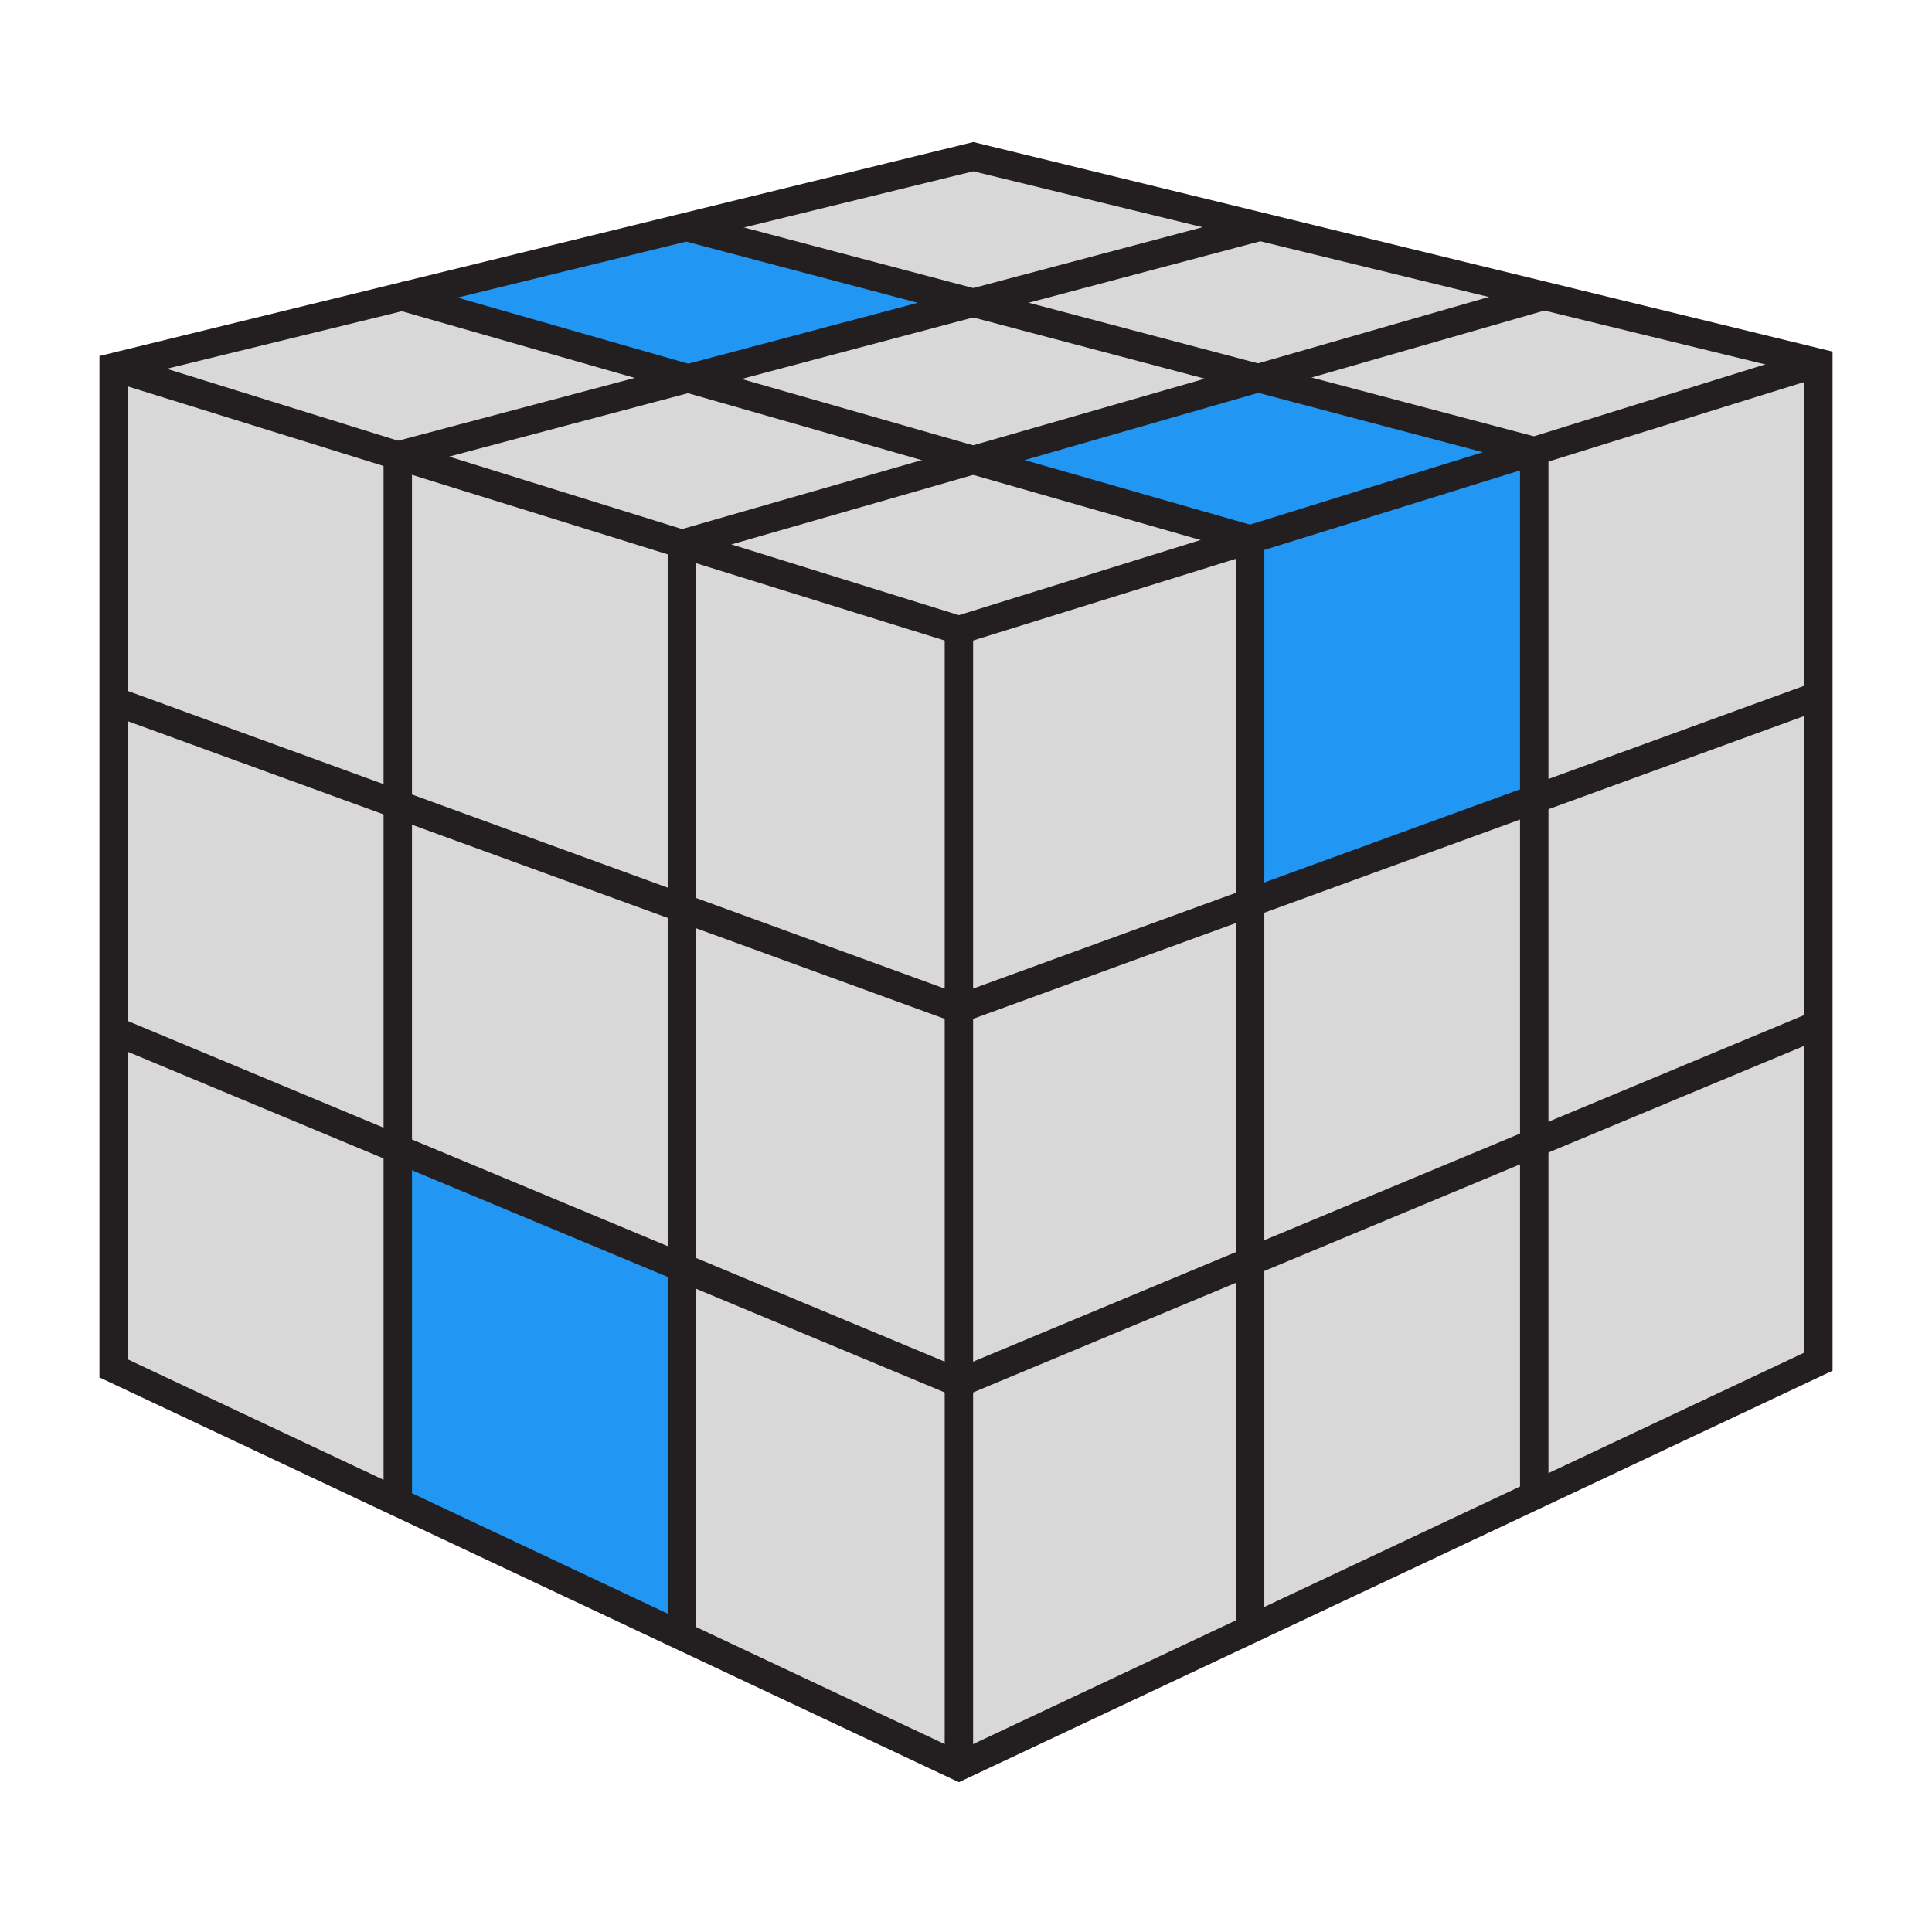
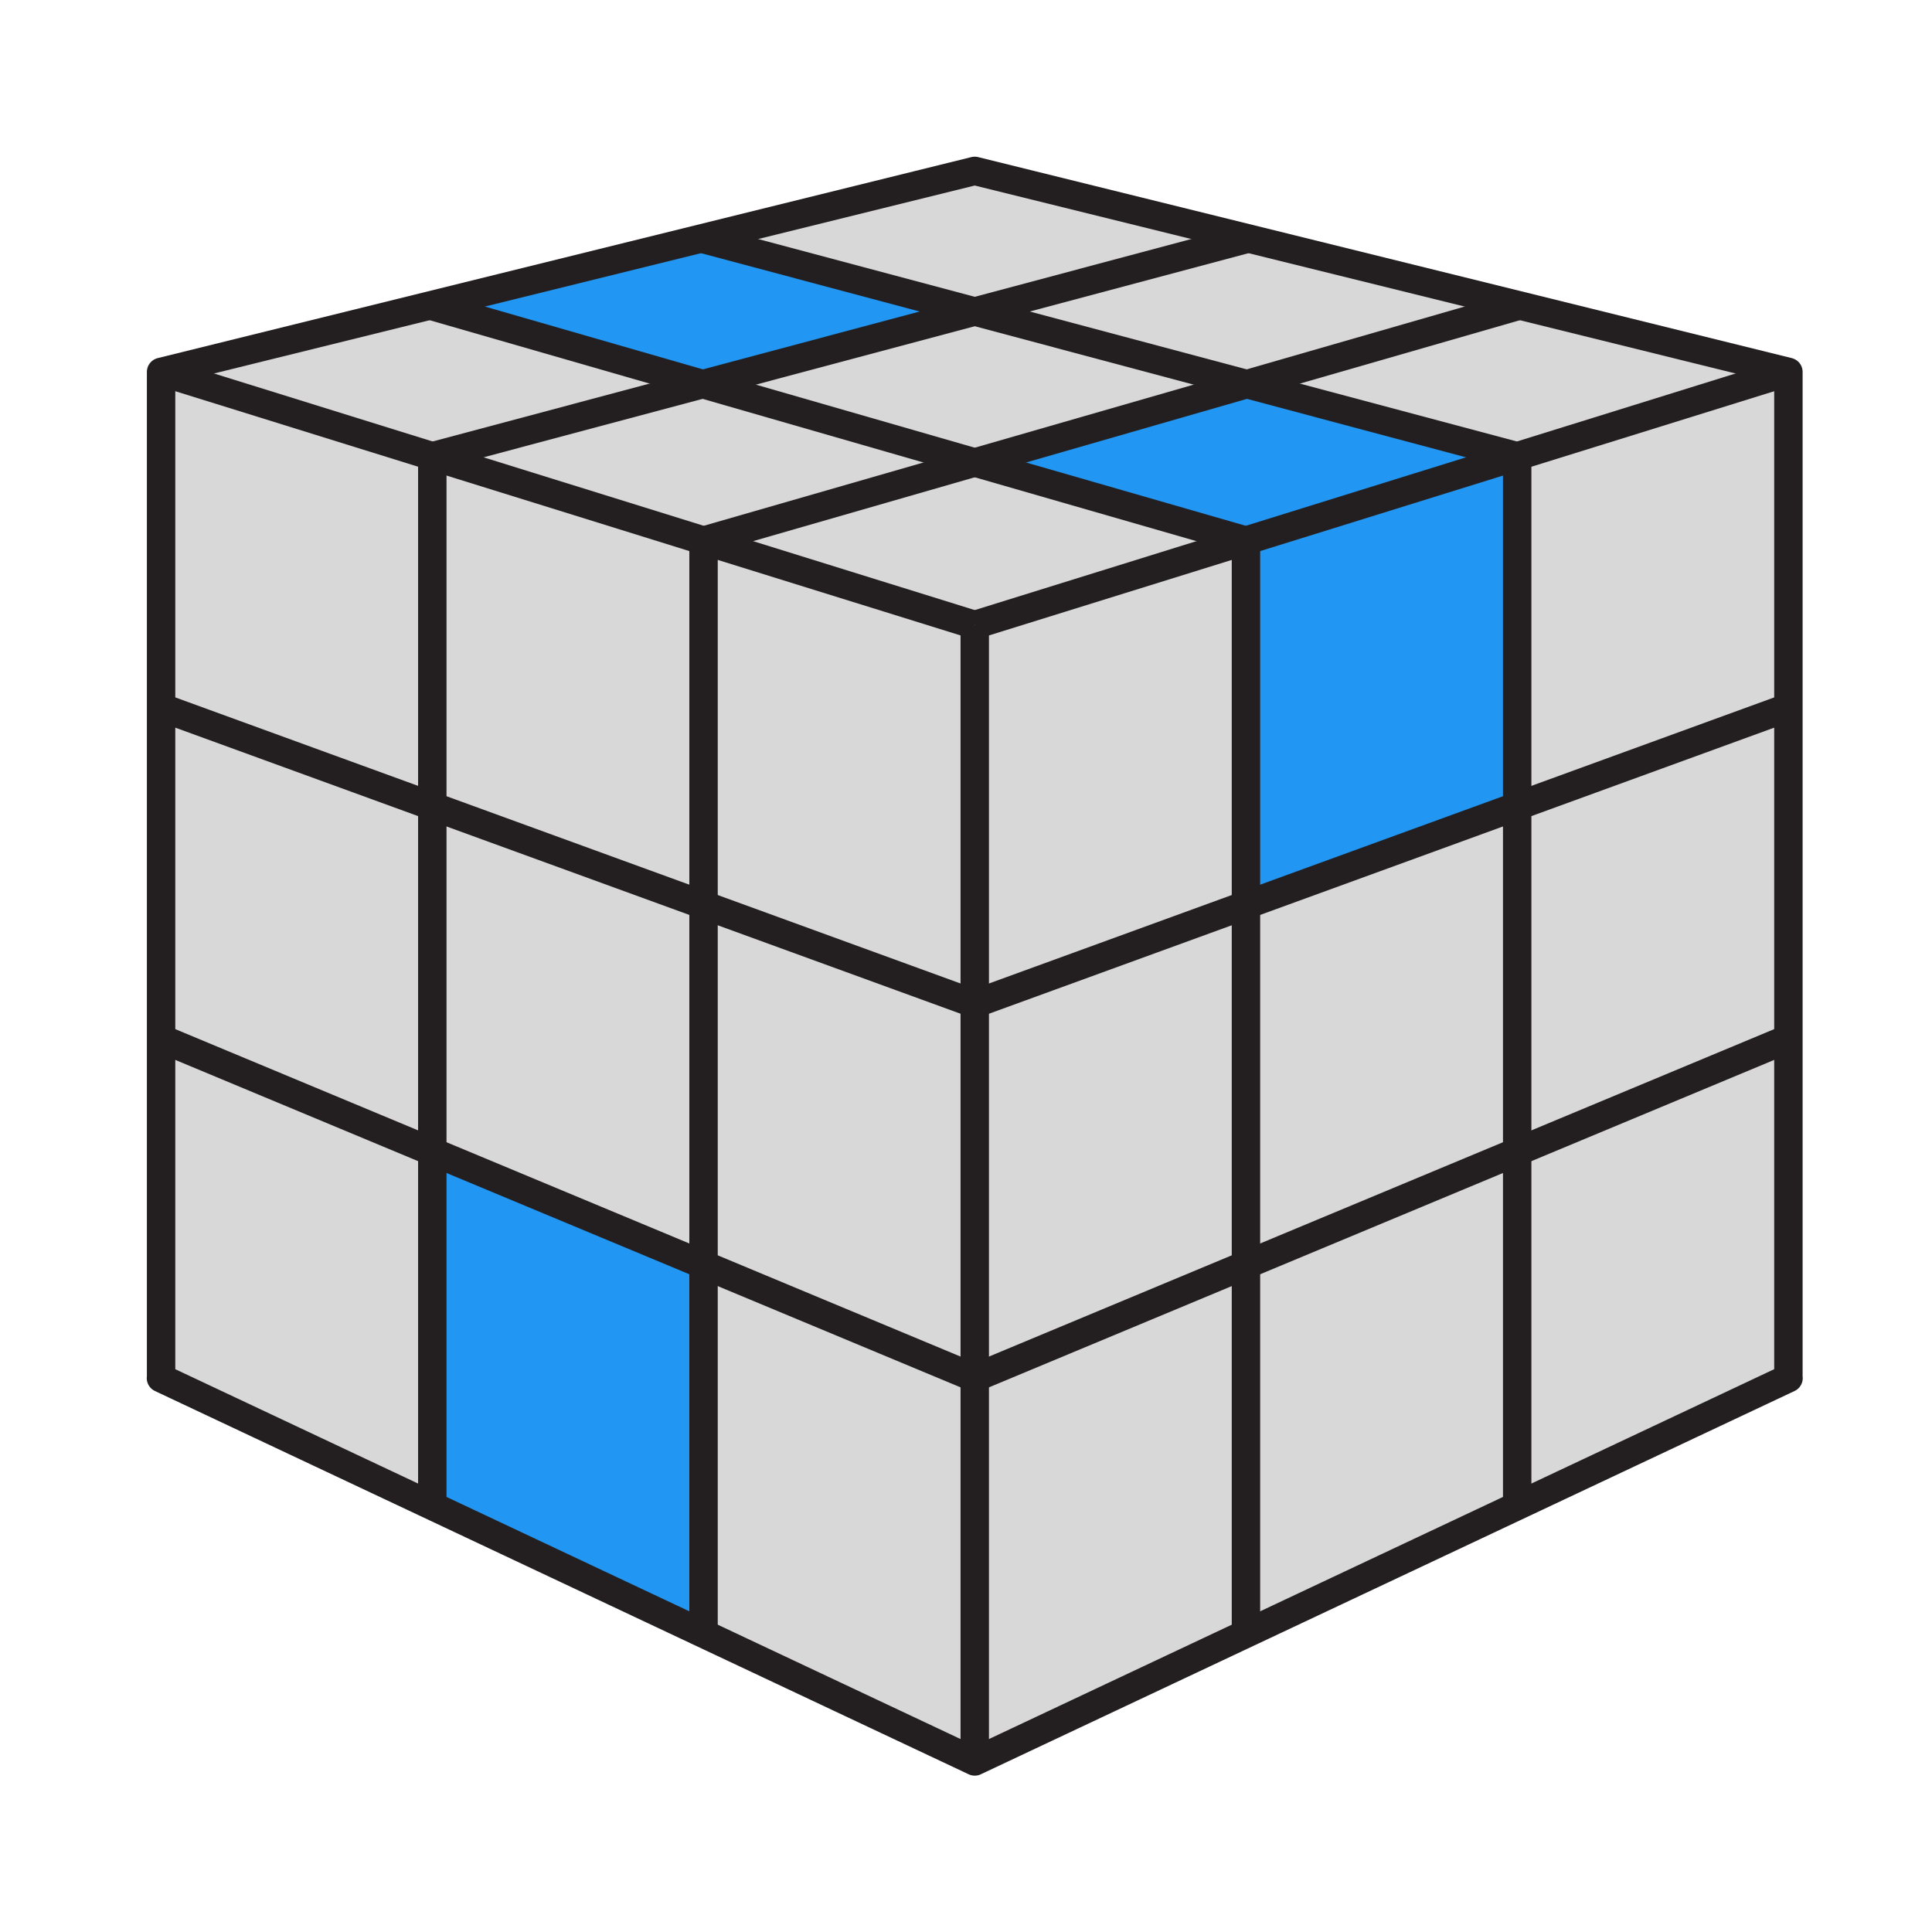
<svg xmlns="http://www.w3.org/2000/svg" width="136px" height="136px" viewBox="0 0 136 136" version="1.1">
  <g id="3x3x3/roux/eo/2t2b-a" stroke="none" stroke-width="1" fill="none" fill-rule="evenodd">
    <g id="3x3x3/3D">
-       <g id="Front" transform="translate(8, 25.8457)">
+       <g id="Right" transform="translate(68.5, 25.5352)">
+         <g id="Bottom" transform="translate(0, 46.5869)" fill="#D8D8D8">
+           <polygon id="RBB" points="57.392 0.913 57.392 24.894 38.299 33.887 38.3 8.949" />
+           <polygon id="RBM" points="38.299 8.949 38.299 33.887 19.208 42.88 19.207 16.91" />
+           <polygon id="RBF" points="0.116 24.854 19.207 16.91 19.207 42.88 0.116 51.872" />
+         </g>
+         <g id="Equator" transform="translate(0, 23.4404)" fill="#D8D8D8">
+           <polygon id="REB" points="57.392 0.817 57.392 24.134 38.3 32.096 38.3 7.773" />
+           <polygon id="REM" points="38.299 7.773 38.299 32.095 19.208 40.056 19.208 14.729" />
+           <polygon id="REF" points="0 21.684 19.207 14.729 19.207 40.056 0.116 48" />
+         </g>
+         <g id="Top">
+           <polygon id="RTB" fill="#D8D8D8" points="57.392 0.645 57.392 24.257 38.299 31.214 38.299 6.603" />
+           <polygon id="RTM" fill="#2196F3" points="38.3 31.214 19.208 38.17 19.208 12.522 38.299 6.603" />
+           <polygon id="RTF" fill="#D8D8D8" points="0.116 18.459 19.208 12.522 19.207 38.17 2.27920793e-14 45.125" />
+         </g>
+       </g>
+       <g id="Front" transform="translate(11, 25.8457)">
        <g id="Bottom" transform="translate(0, 46.6934)">
-           <polygon id="FBR" fill="#D8D8D8" points="59.5 24.811 59.5 51.812 40 42.627 40 16.68" />
-           <polygon id="FBM" fill="#2196F3" points="40 16.68 40 42.627 20 33.207 20 8.34" />
-           <polygon id="FBL" fill="#D8D8D8" points="0 -5.68434189e-14 20 8.34 20 33.207 0 23.787" />
+           <polygon id="FBR" fill="#D8D8D8" points="57.616 24.455 57.616 51.481 38.524 42.463 38.524 16.493" />
+           <polygon id="FBM" fill="#2196F3" points="38.524 16.493 38.524 42.463 19.432 33.47 19.432 8.532" />
+           <polygon id="FBL" fill="#D8D8D8" points="0.34 0.571 19.432 8.532 19.432 33.47 0.291 24.455" />
        </g>
        <g id="Top" transform="translate(0, 0)" fill="#D8D8D8">
          <g id="Equator" transform="translate(0, 23.4944)">
-             <polygon id="FER" points="59.5 21.677 59.5 48.011 40 39.879 40 14.573" />
-             <polygon id="FEM" points="40 14.573 40 39.879 20 31.539 20 7.286" />
-             <polygon id="FEL" points="0 23.199 0 0 20 7.286 20 31.539" />
+             <polygon id="FER" points="57.616 21.32 57.616 47.654 38.524 39.692 38.524 14.365" />
+             <polygon id="FEM" points="38.524 14.365 38.524 39.692 19.432 31.731 19.432 7.409" />
+             <polygon id="FEL" points="0.34 23.77 0.291 0.452 19.432 7.409 19.432 31.731" />
          </g>
-           <polygon id="FTR" points="59.5 18.505 59.5 45.172 40 38.067 40 12.441" />
-           <polygon id="FTM" points="20 6.221 40 12.441 40 38.068 20 30.781" />
-           <polygon id="FTL" points="0 0 20 6.221 20 30.78 0 23.494" />
+           <polygon id="FTR" points="57.616 18.148 57.616 44.814 38.524 37.859 38.524 12.211" />
+           <polygon id="FTM" points="19.432 6.293 38.524 12.211 38.524 37.859 19.432 30.903" />
+           <polygon id="FTL" points="0.291 0.335 19.432 6.293 19.432 30.903 0.34 23.947" />
        </g>
      </g>
-       <g id="Right" transform="translate(67.5, 25.5352)">
-         <g id="Bottom" transform="translate(0, 46.5869)" fill="#D8D8D8">
-           <polygon id="RBB" points="60.5 0 60.5 23.733 40.5 33.153 40.5 8.51" />
-           <polygon id="RBM" points="40.5 8.51 40.5 33.154 20.5 42.573 20.5 16.68" />
-           <polygon id="RBF" points="0 25.229 20.5 16.68 20.5 42.574 0 52.228" />
+       <g id="Top" transform="translate(11, 11.0293)">
+         <g id="Front" transform="translate(0, 9.7554)" fill="#D8D8D8">
+           <polygon id="TFR" points="38.524 17.272 57.616 23.209 76.707 17.272 57.615 11.771" />
+           <polygon id="TFM" points="38.524 17.272 57.615 11.771 38.355 6.19 19.265 11.354" />
+           <polygon id="TFL" points="0.34 5.396 19.432 0.745 38.355 6.27 19.265 11.354" />
        </g>
-         <g id="Equator" transform="translate(0, 23.4404)" fill="#D8D8D8">
-           <polygon id="REB" points="60.5 0 60.5 23.146 40.5 31.656 40.5 7.286" />
-           <polygon id="REM" points="40.5 7.286 40.5 31.656 20.5 39.826 20.5 14.573" />
-           <polygon id="REF" points="0 22.042 20.5 14.573 20.5 39.826 0 48.375" />
+         <g id="Section" transform="translate(18.6699, 4.9453)">
+           <polygon id="TSR" fill="#2196F3" points="58.037 11.08 77 16.164 58.037 22.082 38.946 16.581" />
+           <polygon id="TSM" fill="#D8D8D8" points="19.685 11 38.899 16.581 58.038 11.08 38.861 5.947" />
+           <polygon id="TSL" fill="#2196F3" points="19.685 0.814 38.899 5.947 19.685 11.08 0.762 5.555" />
        </g>
-         <g id="Top">
-           <polygon id="RTB" fill="#D8D8D8" points="60.5 5.68434189e-14 60.5 23.44 40.5 30.727 40.5 6.22" />
-           <polygon id="RTM" fill="#2196F3" points="40.5 30.727 20.5 38.014 20.5 12.44 40.5 6.22" />
-           <polygon id="RTF" fill="#D8D8D8" points="0 18.815 20.5 12.439 20.5 38.013 0 45.482" />
+         <g id="Back" transform="translate(38.315, 0)" fill="#D8D8D8">
+           <polygon id="TBR" points="57.652 10.476 76.577 15.151 57.355 21.11 38.328 16.026" />
+           <polygon id="TBM" points="57.652 10.476 38.393 16.026 19.216 10.892 38.685 5.759" />
+           <polygon id="TBL" points="38.688 5.759 19.216 10.893 3.55271368e-14 5.759 19.338 0.991" />
        </g>
      </g>
-       <g id="Top" transform="translate(8, 11.0293)">
-         <g id="Front" transform="translate(0, 9.7554)" fill="#D8D8D8">
-           <polygon id="TFR" points="40 17.502 59.5 23.566 80 17.189 60.501 11.604" />
-           <polygon id="TFM" points="40 17.502 60.501 11.604 40 5.793 20 11.281" />
-           <polygon id="TFL" points="0 5.061 20.67 -3.55271368e-14 40 5.793 20 11.282" />
-         </g>
-         <g id="Section" transform="translate(20.6699, 4.9453)">
-           <polygon id="TSR" fill="#2196F3" points="60.033 10.604 79.33 15.781 59.33 22 39.832 16.415" />
-           <polygon id="TSM" fill="#D8D8D8" points="19.33 10.604 39.831 16.415 60.033 10.604 39.831 5.337" />
-           <polygon id="TSL" fill="#2196F3" points="19.645 -3.55271368e-14 39.832 5.337 19.33 10.604 2.13162821e-14 4.811" />
-         </g>
-         <g id="Back" transform="translate(40.315, 0)" fill="#D8D8D8">
-           <polygon id="TBR" points="59.685 9.629 79.685 14.506 59.685 20.726 40.388 15.549" />
-           <polygon id="TBM" points="59.685 9.629 40.388 15.549 20.186 10.282 39.685 4.751" />
-           <polygon id="TBL" points="39.685 4.751 20.186 10.282 0 4.945 20.2 -4.26325641e-14" />
-         </g>
-       </g>
-       <g id="Linework" transform="translate(8, 11.0292)" stroke="#231F20">
-         <path d="M59.5,33.321 L59.5,113.321" id="Stroke-28" stroke-width="2" />
-         <path d="M40,27.257 L40,104.137" id="Stroke-30" stroke-width="2" />
-         <path d="M20,21.037 L20,94.717" id="Stroke-31" stroke-width="2" />
-         <path d="M80,26.945 L80,103.666" id="Stroke-32" stroke-width="2" />
-         <path d="M100,20.726 L100,94.247" id="Stroke-33" stroke-width="2" />
-         <polyline id="Stroke-34" stroke-width="2" points="0 14.816 59.5 33.322 120 14.505" />
-         <polyline id="Stroke-36" stroke-width="2" points="0 38.311 59.5 59.989 120 37.947" />
-         <polyline id="Stroke-38" stroke-width="2" points="0 61.51 59.5 86.322 120 61.093" />
-         <path d="M40.315,4.945 L100,20.725" id="Stroke-41" stroke-width="2" />
-         <path d="M20,9.756 L80,26.945" id="Stroke-42" stroke-width="2" />
-         <polygon id="Stroke-43" stroke-width="2" points="120 14.506 120 84.826 59.5 113.321 0 85.297 0 14.817 60.515 1.42108547e-14" />
-         <path d="M80.703,4.923 L20,21.037" id="Stroke-45" stroke-width="2" />
-         <path d="M100.694,9.798 L40,27.257" id="Stroke-46" stroke-width="2" />
+       <g id="Linework" transform="translate(11.3307, 12.03)" stroke="#231F20">
+         <path d="M37.886,4.722 L95.469,20.089" id="Stroke-43" stroke-width="2" />
+         <path d="M19.078,9.517 L76.376,26.027" id="Stroke-44" stroke-width="2" />
+         <path d="M76.398,4.798 L19.101,20.089" id="Stroke-45" stroke-width="2" />
+         <path d="M95.637,9.476 L38.194,26.027" id="Stroke-46" stroke-width="2" />
+         <path d="M76.377,26.026 L76.377,102.971" id="Stroke-47" stroke-width="2" />
+         <path d="M95.469,20.089 L95.469,93.98" id="Stroke-48" stroke-width="2" />
+         <path d="M38.193,26.026 L38.193,102.971" id="Stroke-49" stroke-width="2" />
+         <path d="M19.101,20.089 L19.101,93.98" id="Stroke-50" stroke-width="2" />
+         <polygon id="Stroke-51" stroke-width="2" stroke-linejoin="round" points="57.285 2.84217094e-14 114.561 14.15 114.561 84.964 114.57 84.982 57.285 111.964 -2.84217094e-14 84.982 0.009 84.964 0.009 14.15" />
+         <path d="M57.285,31.964 L57.285,111.964" id="Stroke-28" stroke-width="2" />
+         <path d="M57.285,31.964 L114.561,14.151" id="Stroke-30" stroke-width="2" />
+         <path d="M0.009,14.15 L57.285,31.963" id="Stroke-32" stroke-width="2" />
+         <path d="M57.285,58.63 L114.561,37.763" id="Stroke-34" stroke-width="2" />
+         <path d="M0.009,37.763 L57.285,58.63" id="Stroke-36" stroke-width="2" />
+         <path d="M57.285,84.964 L114.561,61.08" id="Stroke-38" stroke-width="2" />
+         <path d="M0.009,61.08 L57.285,84.964" id="Stroke-40" stroke-width="2" />
      </g>
    </g>
  </g>
</svg>
